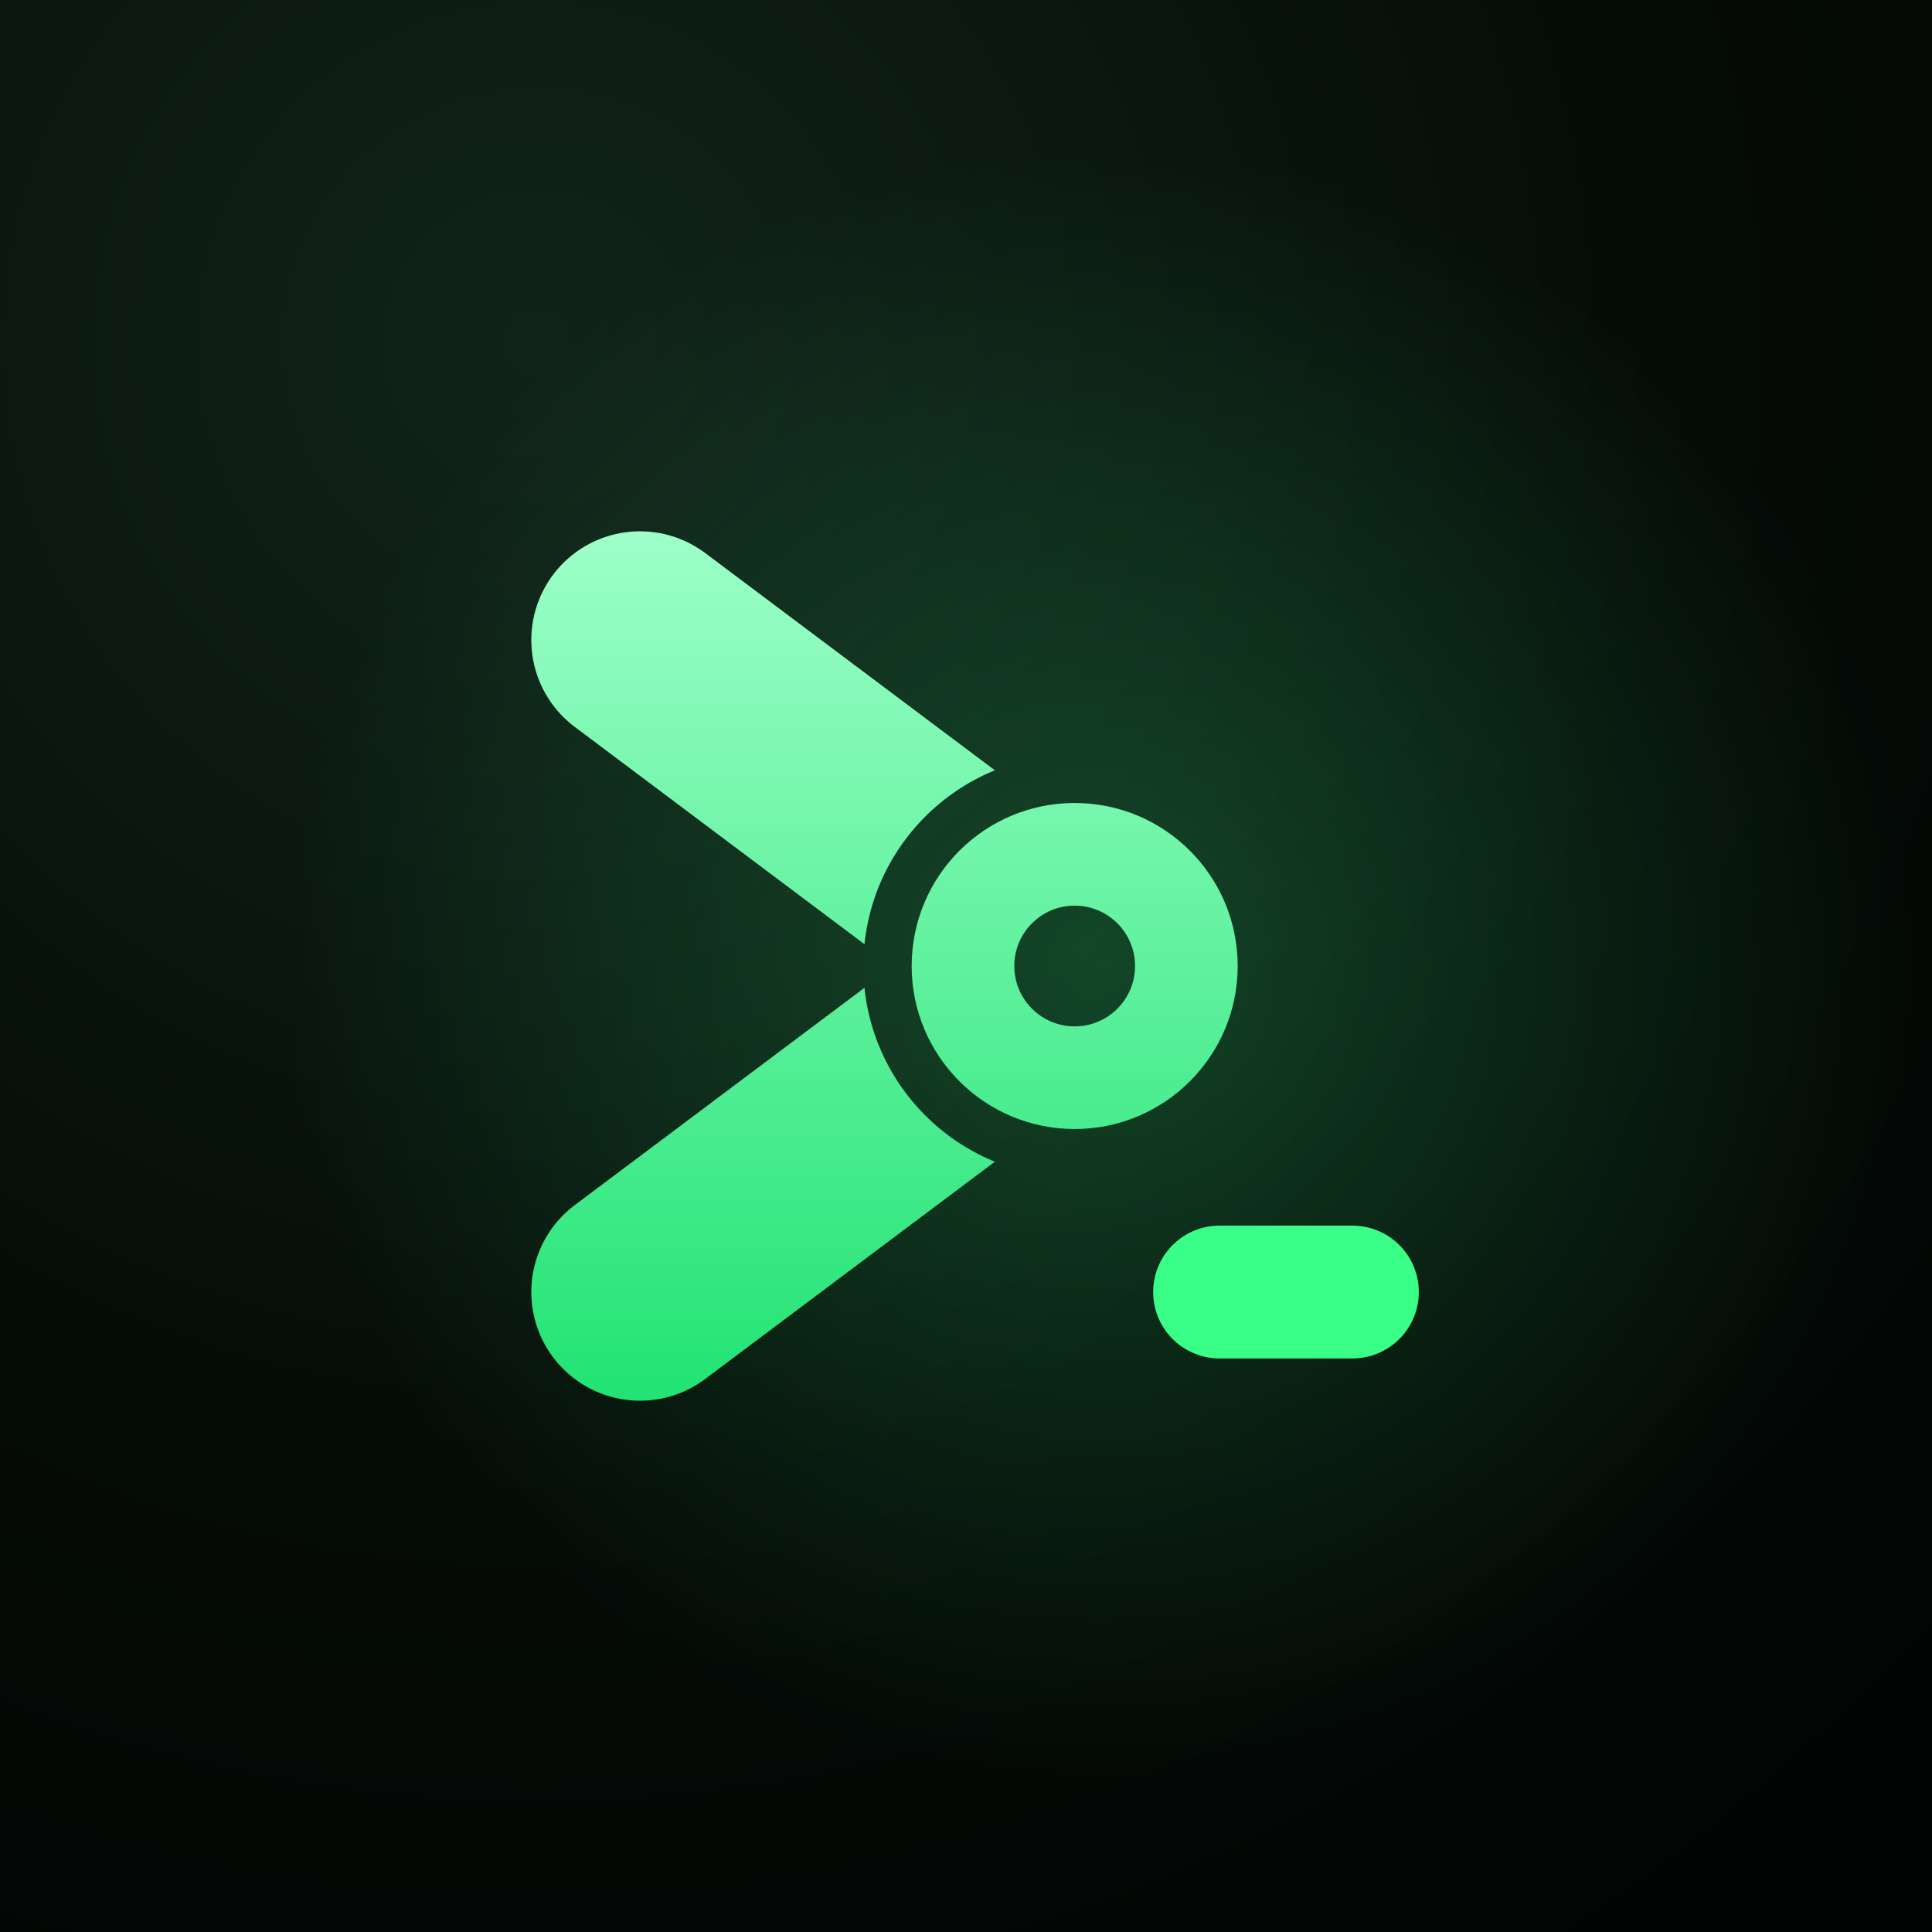
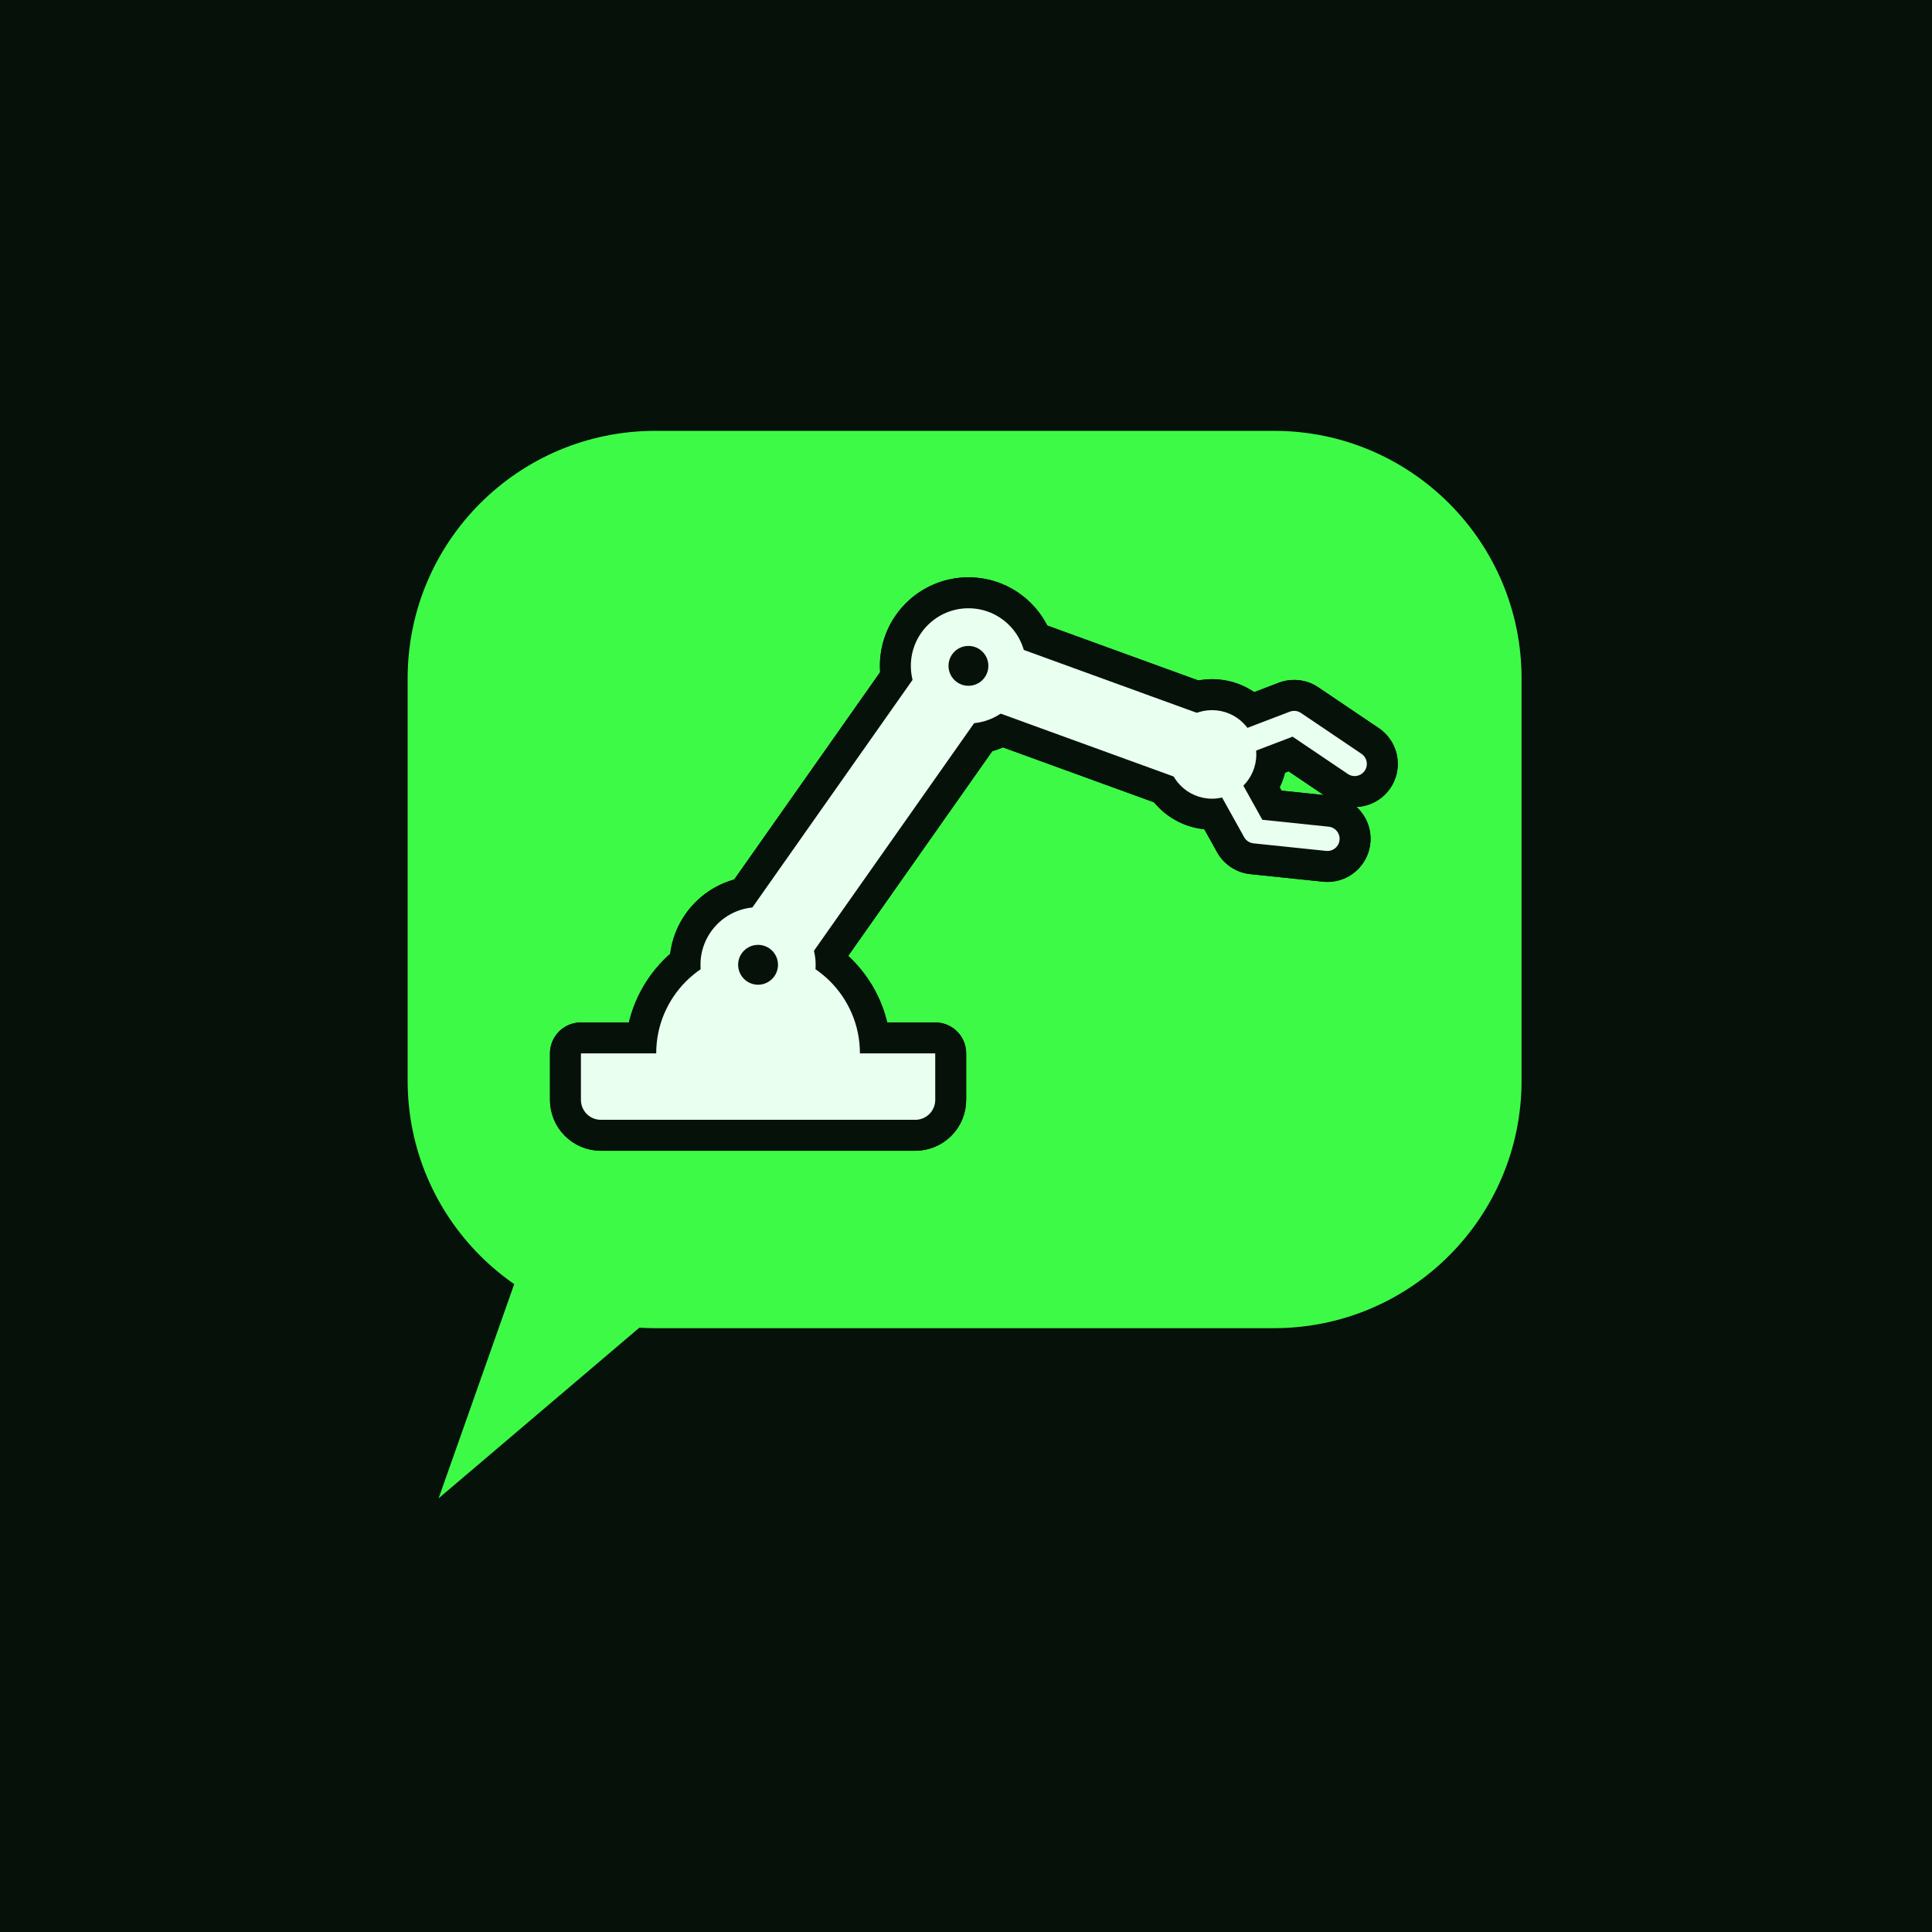
- <svg xmlns="http://www.w3.org/2000/svg" viewBox="0 0 256 256" width="256" height="256" role="img" aria-label="text to robot">
-   <defs>
-     <linearGradient id="g" gradientUnits="userSpaceOnUse" x1="0" y1="56" x2="0" y2="200">
-       <stop offset="0" stop-color="#9dffc8" />
-       <stop offset="1" stop-color="#22e374" />
-     </linearGradient>
-     <radialGradient id="bgq" cx=".28" cy=".18" r="1">
-       <stop offset="0" stop-color="#11241a" />
-       <stop offset=".6" stop-color="#050b07" />
-       <stop offset="1" stop-color="#020403" />
-     </radialGradient>
-     <radialGradient id="glowq" cx="0.57" cy="0.5" r=".42">
-       <stop offset="0" stop-color="#39ff88" stop-opacity=".22" />
-       <stop offset="1" stop-color="#39ff88" stop-opacity="0" />
-     </radialGradient>
-   </defs>
-   <rect width="256" height="256" fill="url(#bgq)" />
-   <rect width="256" height="256" fill="url(#glowq)" />
-   <g transform="translate(25.6 25.6) scale(0.8)">
-     <mask id="cutq" maskUnits="userSpaceOnUse" x="0" y="0" width="256" height="256">
-       <rect width="256" height="256" fill="#fff" />
-       <circle cx="146" cy="128" r="35" fill="#000" />
-     </mask>
-     <path d="M74 74 146 128 74 182" fill="none" stroke="url(#g)" stroke-width="36" stroke-linecap="round" stroke-linejoin="round" mask="url(#cutq)" />
-     <path d="M146 101a27 27 0 1 1 0 54a27 27 0 1 1 0-54zm0 17a10 10 0 1 0 0 20a10 10 0 1 0 0-20z" fill="url(#g)" fill-rule="evenodd" />
-     <path d="M170 182h22" stroke="#39ff88" stroke-width="22" stroke-linecap="round" />
+ <svg xmlns="http://www.w3.org/2000/svg" viewBox="0 0 512 512" width="512" height="512" role="img" aria-label="Text to Robot">
+   <rect width="512" height="512" fill="#06110a" />
+   <g transform="translate(45.71 46.94) scale(0.82)">
+     <defs>
+       <mask id="qc" maskUnits="userSpaceOnUse" x="0" y="0" width="512" height="512">
+         <rect width="512" height="512" fill="#fff" />
+         <path d="M132 283.19H246.51V298.22A6.44 6.44 0 0 1 240.06 304.66H138.44A6.44 6.44 0 0 1 132 298.22Z" fill="#000" stroke="#000" stroke-width="20" stroke-linejoin="round" />
+         <path d="M156.33 283.19A32.92 32.92 0 0 1 222.17 283.19V284.62H156.33Z" fill="#000" stroke="#000" stroke-width="20" stroke-linejoin="round" />
+         <path d="M189.25 254.56L257.24 157.95" fill="none" stroke="#000" stroke-width="44.33" stroke-linecap="round" stroke-linejoin="round" />
+         <path d="M257.24 157.95L335.96 186.57" fill="none" stroke="#000" stroke-width="41.9" stroke-linecap="round" stroke-linejoin="round" />
+         <path d="M335.96 186.57L362.5 176.43L382.06 189.63" fill="none" stroke="#000" stroke-width="27.87" stroke-linecap="round" stroke-linejoin="round" />
+         <path d="M335.96 186.57L349.78 211.4L373.26 213.84" fill="none" stroke="#000" stroke-width="27.87" stroke-linecap="round" stroke-linejoin="round" />
+         <circle cx="189.25" cy="254.56" r="28.61" fill="#000" />
+         <circle cx="257.24" cy="157.95" r="28.61" fill="#000" />
+         <circle cx="335.96" cy="186.57" r="24.31" fill="#000" />
+       </mask>
+       <clipPath id="qs">
+         <path d="M156 82H356A80 80 0 0 1 436 162V292A80 80 0 0 1 356 372H156A80 80 0 0 1 76 292V162A80 80 0 0 1 156 82ZM116 342H186L86 427Z" />
+       </clipPath>
+       <mask id="qh" maskUnits="userSpaceOnUse" x="0" y="0" width="512" height="512">
+         <rect width="512" height="512" fill="#fff" />
+         <circle cx="189.25" cy="254.56" r="6.44" fill="#000" />
+         <circle cx="257.24" cy="157.95" r="6.44" fill="#000" />
+       </mask>
+     </defs>
+     <path d="M156 82H356A80 80 0 0 1 436 162V292A80 80 0 0 1 356 372H156A80 80 0 0 1 76 292V162A80 80 0 0 1 156 82ZM116 342H186L86 427Z" fill="#3dfa46" mask="url(#qc)" />
+     <g clip-path="url(#qs)">
+       <path d="M132 283.19H246.51V298.22A6.44 6.44 0 0 1 240.06 304.66H138.44A6.44 6.44 0 0 1 132 298.22Z" fill="#06110a" stroke="#06110a" stroke-width="20" stroke-linejoin="round" />
+       <path d="M156.33 283.19A32.92 32.92 0 0 1 222.17 283.19V284.62H156.33Z" fill="#06110a" stroke="#06110a" stroke-width="20" stroke-linejoin="round" />
+       <path d="M189.25 254.56L257.24 157.95" fill="none" stroke="#06110a" stroke-width="44.33" stroke-linecap="round" stroke-linejoin="round" />
+       <path d="M257.24 157.95L335.96 186.57" fill="none" stroke="#06110a" stroke-width="41.9" stroke-linecap="round" stroke-linejoin="round" />
+       <path d="M335.96 186.57L362.5 176.43L382.06 189.63" fill="none" stroke="#06110a" stroke-width="27.87" stroke-linecap="round" stroke-linejoin="round" />
+       <path d="M335.96 186.57L349.78 211.4L373.26 213.84" fill="none" stroke="#06110a" stroke-width="27.87" stroke-linecap="round" stroke-linejoin="round" />
+       <circle cx="189.25" cy="254.56" r="28.61" fill="#06110a" />
+       <circle cx="257.24" cy="157.95" r="28.61" fill="#06110a" />
+       <circle cx="335.96" cy="186.57" r="24.31" fill="#06110a" />
+     </g>
+     <g mask="url(#qh)">
+       <path d="M132 283.19H246.51V298.22A6.44 6.44 0 0 1 240.06 304.66H138.44A6.44 6.44 0 0 1 132 298.22Z" fill="#e9fff0" />
+       <path d="M156.33 283.19A32.92 32.92 0 0 1 222.17 283.19V284.62H156.33Z" fill="#e9fff0" />
+       <path d="M189.25 254.56L257.24 157.95" fill="none" stroke="#e9fff0" stroke-width="24.33" stroke-linecap="round" stroke-linejoin="round" />
+       <path d="M257.24 157.95L335.96 186.57" fill="none" stroke="#e9fff0" stroke-width="21.9" stroke-linecap="round" stroke-linejoin="round" />
+       <path d="M335.96 186.57L362.5 176.43L382.06 189.63" fill="none" stroke="#e9fff0" stroke-width="7.87" stroke-linecap="round" stroke-linejoin="round" />
+       <path d="M335.96 186.57L349.78 211.4L373.26 213.84" fill="none" stroke="#e9fff0" stroke-width="7.87" stroke-linecap="round" stroke-linejoin="round" />
+       <circle cx="189.25" cy="254.56" r="18.61" fill="#e9fff0" />
+       <circle cx="257.24" cy="157.95" r="18.61" fill="#e9fff0" />
+       <circle cx="335.96" cy="186.57" r="14.31" fill="#e9fff0" />
+     </g>
  </g>
</svg>
